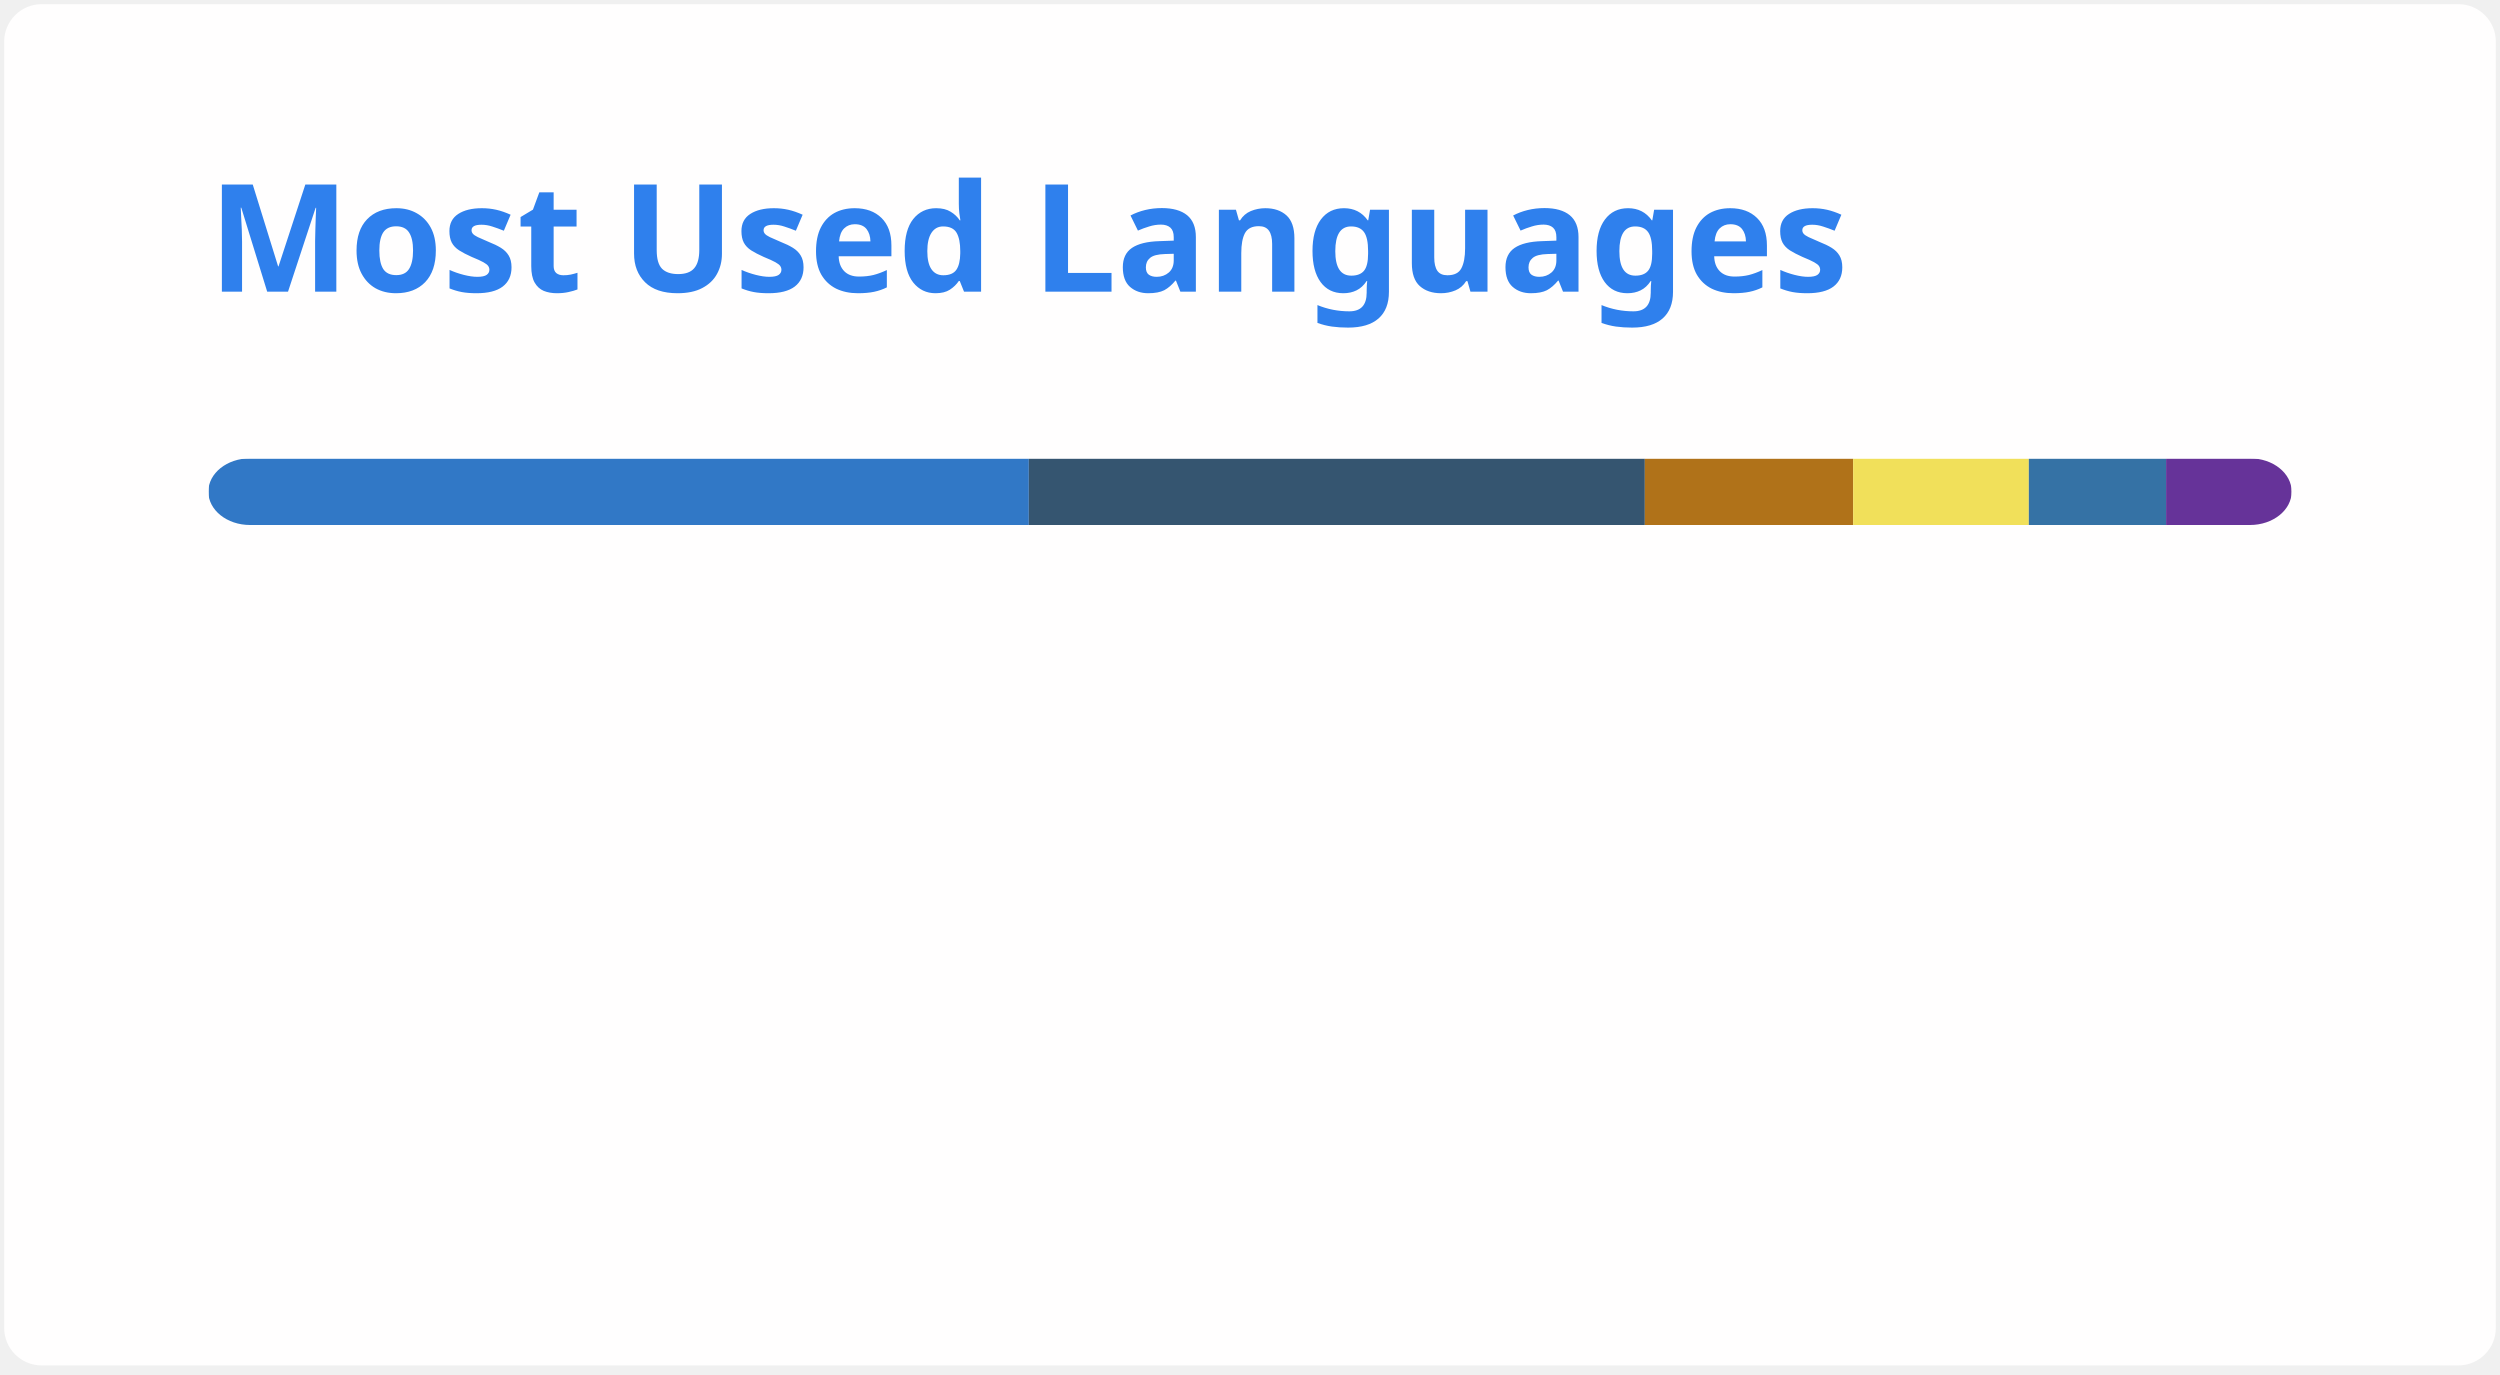
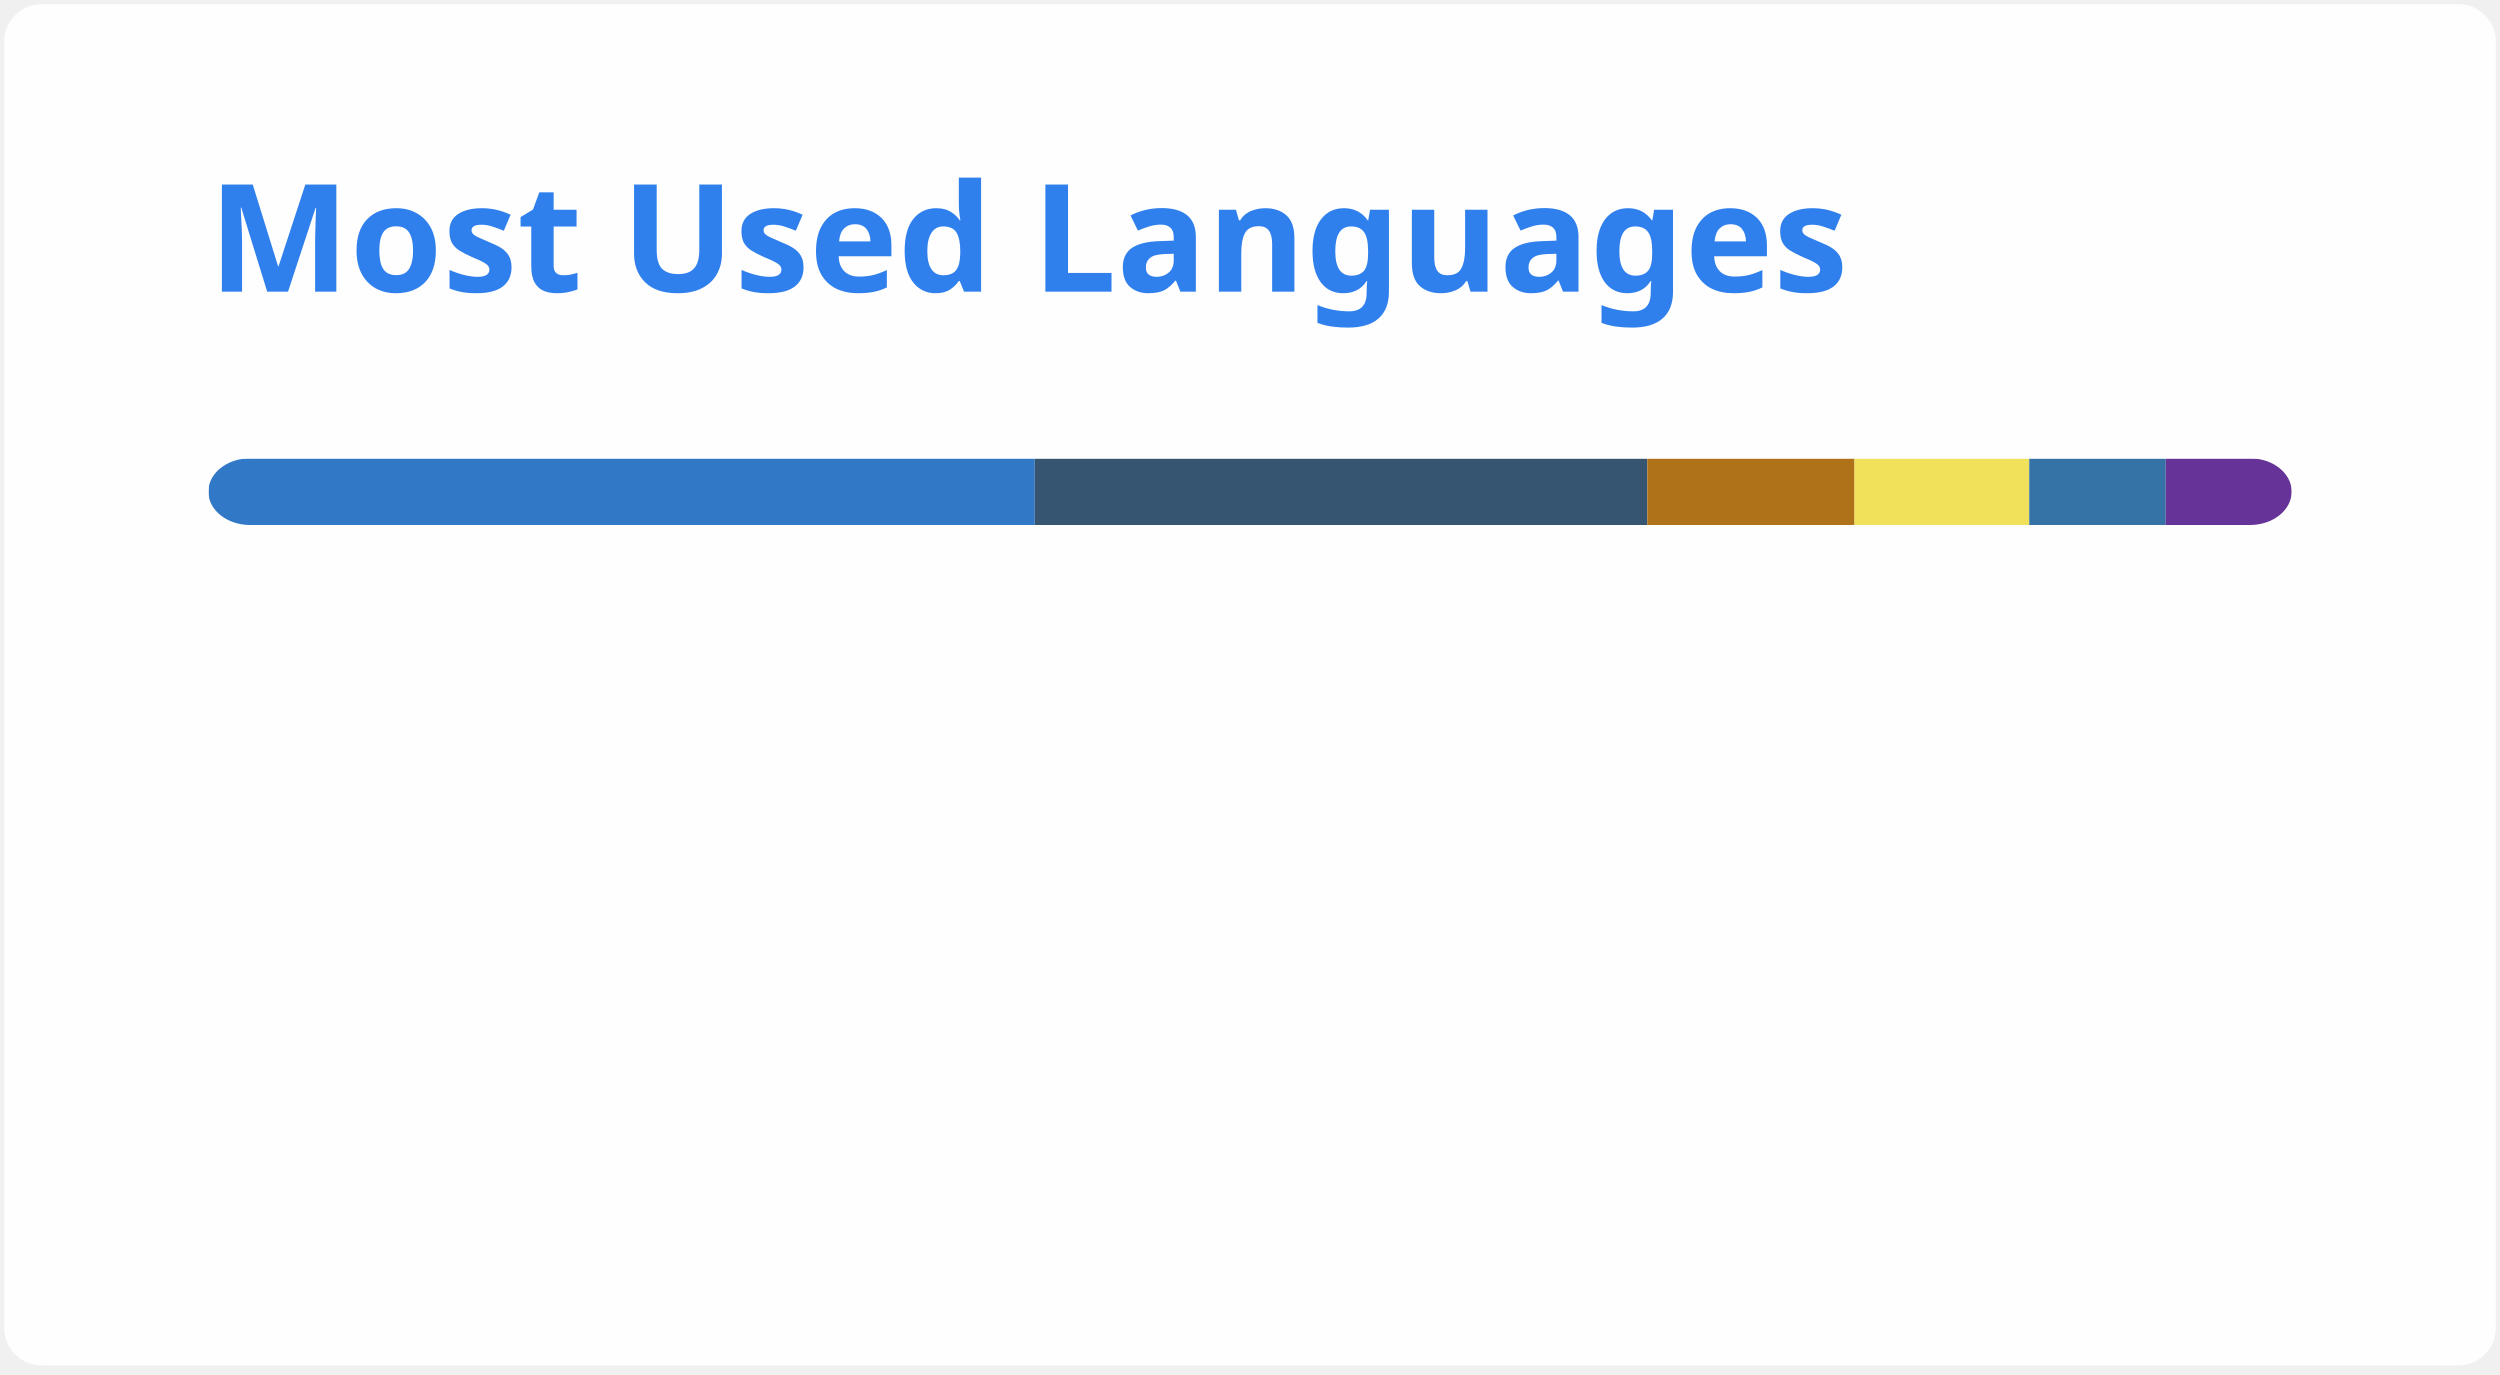
<svg xmlns="http://www.w3.org/2000/svg" width="300" height="165" viewBox="0 0 300 165" fill="none" role="img" aria-labelledby="descId">
  <style>
          .header {
            font: 600 18px 'Segoe UI', Ubuntu, Sans-Serif;
            fill: #2f80ed;
            animation: fadeInAnimation 0.8s ease-in-out forwards;
          }
          @supports(-moz-appearance: auto) {
            /* Selector detects Firefox */
            .header { font-size: 15.5px; }
          }
          
    @keyframes slideInAnimation {
      from {
        width: 0;
      }
      to {
        width: calc(100%-100px);
      }
    }
    @keyframes growWidthAnimation {
      from {
        width: 0;
      }
      to {
        width: 100%;
      }
    }
    .stat {
      font: 600 14px 'Segoe UI', Ubuntu, "Helvetica Neue", Sans-Serif; fill: #434d58;
    }
    @supports(-moz-appearance: auto) {
      /* Selector detects Firefox */
      .stat { font-size:12px; }
    }
    .bold { font-weight: 700 }
    .lang-name {
      font: 400 11px "Segoe UI", Ubuntu, Sans-Serif;
      fill: #434d58;
    }
    .stagger {
      opacity: 0;
      animation: fadeInAnimation 0.3s ease-in-out forwards;
    }
    #rect-mask rect{
      animation: slideInAnimation 1s ease-in-out forwards;
    }
    .lang-progress{
      animation: growWidthAnimation 0.6s ease-in-out forwards;
    }
    

          
      /* Animations */
      @keyframes scaleInAnimation {
        from {
          transform: translate(-5px, 5px) scale(0);
        }
        to {
          transform: translate(-5px, 5px) scale(1);
        }
      }
      @keyframes fadeInAnimation {
        from {
          opacity: 0;
        }
        to {
          opacity: 1;
        }
      }
    
          
        </style>
  <rect data-testid="card-bg" x="0.5" y="0.5" rx="4.5" height="99%" stroke="#e4e2e2" width="299" fill="#fffefe" stroke-opacity="0" />
  <g data-testid="card-title" transform="translate(25, 35)">
    <g transform="translate(0, 0)">
      <text x="0" y="0" class="header" data-testid="header">Most Used Languages</text>
    </g>
  </g>
  <g data-testid="main-card-body" transform="translate(0, 55)">
    <svg data-testid="lang-items" x="25">
      <mask id="rect-mask">
        <rect x="0" y="0" width="250" height="8" fill="white" rx="5" />
      </mask>
-       <rect mask="url(#rect-mask)" data-testid="lang-progress" x="0" y="0" width="98.46" height="8" fill="#3178c6" />
-       <rect mask="url(#rect-mask)" data-testid="lang-progress" x="98.46" y="0" width="73.92" height="8" fill="#355570" />
-       <rect mask="url(#rect-mask)" data-testid="lang-progress" x="172.38" y="0" width="25" height="8" fill="#b07219" />
-       <rect mask="url(#rect-mask)" data-testid="lang-progress" x="197.38" y="0" width="21.08" height="8" fill="#f1e05a" />
-       <rect mask="url(#rect-mask)" data-testid="lang-progress" x="218.46" y="0" width="16.47" height="8" fill="#3572A5" />
-       <rect mask="url(#rect-mask)" data-testid="lang-progress" x="234.93" y="0" width="15.06" height="8" fill="#663399" />
+       <rect mask="url(#rect-mask)" data-testid="lang-progress" x="0" y="0" width="99.17" height="8" fill="#3178c6" />
+       <rect mask="url(#rect-mask)" data-testid="lang-progress" x="99.17" y="0" width="73.51" height="8" fill="#355570" />
+       <rect mask="url(#rect-mask)" data-testid="lang-progress" x="172.68" y="0" width="24.86" height="8" fill="#b07219" />
+       <rect mask="url(#rect-mask)" data-testid="lang-progress" x="197.54" y="0" width="20.97" height="8" fill="#f1e05a" />
+       <rect mask="url(#rect-mask)" data-testid="lang-progress" x="218.51" y="0" width="16.38" height="8" fill="#3572A5" />
+       <rect mask="url(#rect-mask)" data-testid="lang-progress" x="234.89" y="0" width="15.12" height="8" fill="#663399" />
      <g transform="translate(0, 25)">
        <g transform="translate(0, 0)">
          <g transform="translate(0, 0)">
            <g class="stagger" style="animation-delay: 450ms">
              <circle cx="5" cy="6" r="5" fill="#3178c6" />
              <text data-testid="lang-name" x="15" y="10" class="lang-name">
-         TypeScript 39.39%
+         TypeScript 39.67%
      </text>
            </g>
          </g>
          <g transform="translate(0, 25)">
            <g class="stagger" style="animation-delay: 600ms">
              <circle cx="5" cy="6" r="5" fill="#355570" />
              <text data-testid="lang-name" x="15" y="10" class="lang-name">
-         GDScript 29.57%
+         GDScript 29.40%
      </text>
            </g>
          </g>
          <g transform="translate(0, 50)">
            <g class="stagger" style="animation-delay: 750ms">
              <circle cx="5" cy="6" r="5" fill="#b07219" />
              <text data-testid="lang-name" x="15" y="10" class="lang-name">
-         Java 10.00%
+         Java 9.94%
      </text>
            </g>
          </g>
        </g>
        <g transform="translate(150, 0)">
          <g transform="translate(0, 0)">
            <g class="stagger" style="animation-delay: 450ms">
              <circle cx="5" cy="6" r="5" fill="#f1e05a" />
              <text data-testid="lang-name" x="15" y="10" class="lang-name">
-         JavaScript 8.43%
+         JavaScript 8.39%
      </text>
            </g>
          </g>
          <g transform="translate(0, 25)">
            <g class="stagger" style="animation-delay: 600ms">
              <circle cx="5" cy="6" r="5" fill="#3572A5" />
              <text data-testid="lang-name" x="15" y="10" class="lang-name">
-         Python 6.59%
+         Python 6.55%
      </text>
            </g>
          </g>
          <g transform="translate(0, 50)">
            <g class="stagger" style="animation-delay: 750ms">
              <circle cx="5" cy="6" r="5" fill="#663399" />
              <text data-testid="lang-name" x="15" y="10" class="lang-name">
-         CSS 6.03%
+         CSS 6.05%
      </text>
            </g>
          </g>
        </g>
      </g>
    </svg>
  </g>
</svg>
